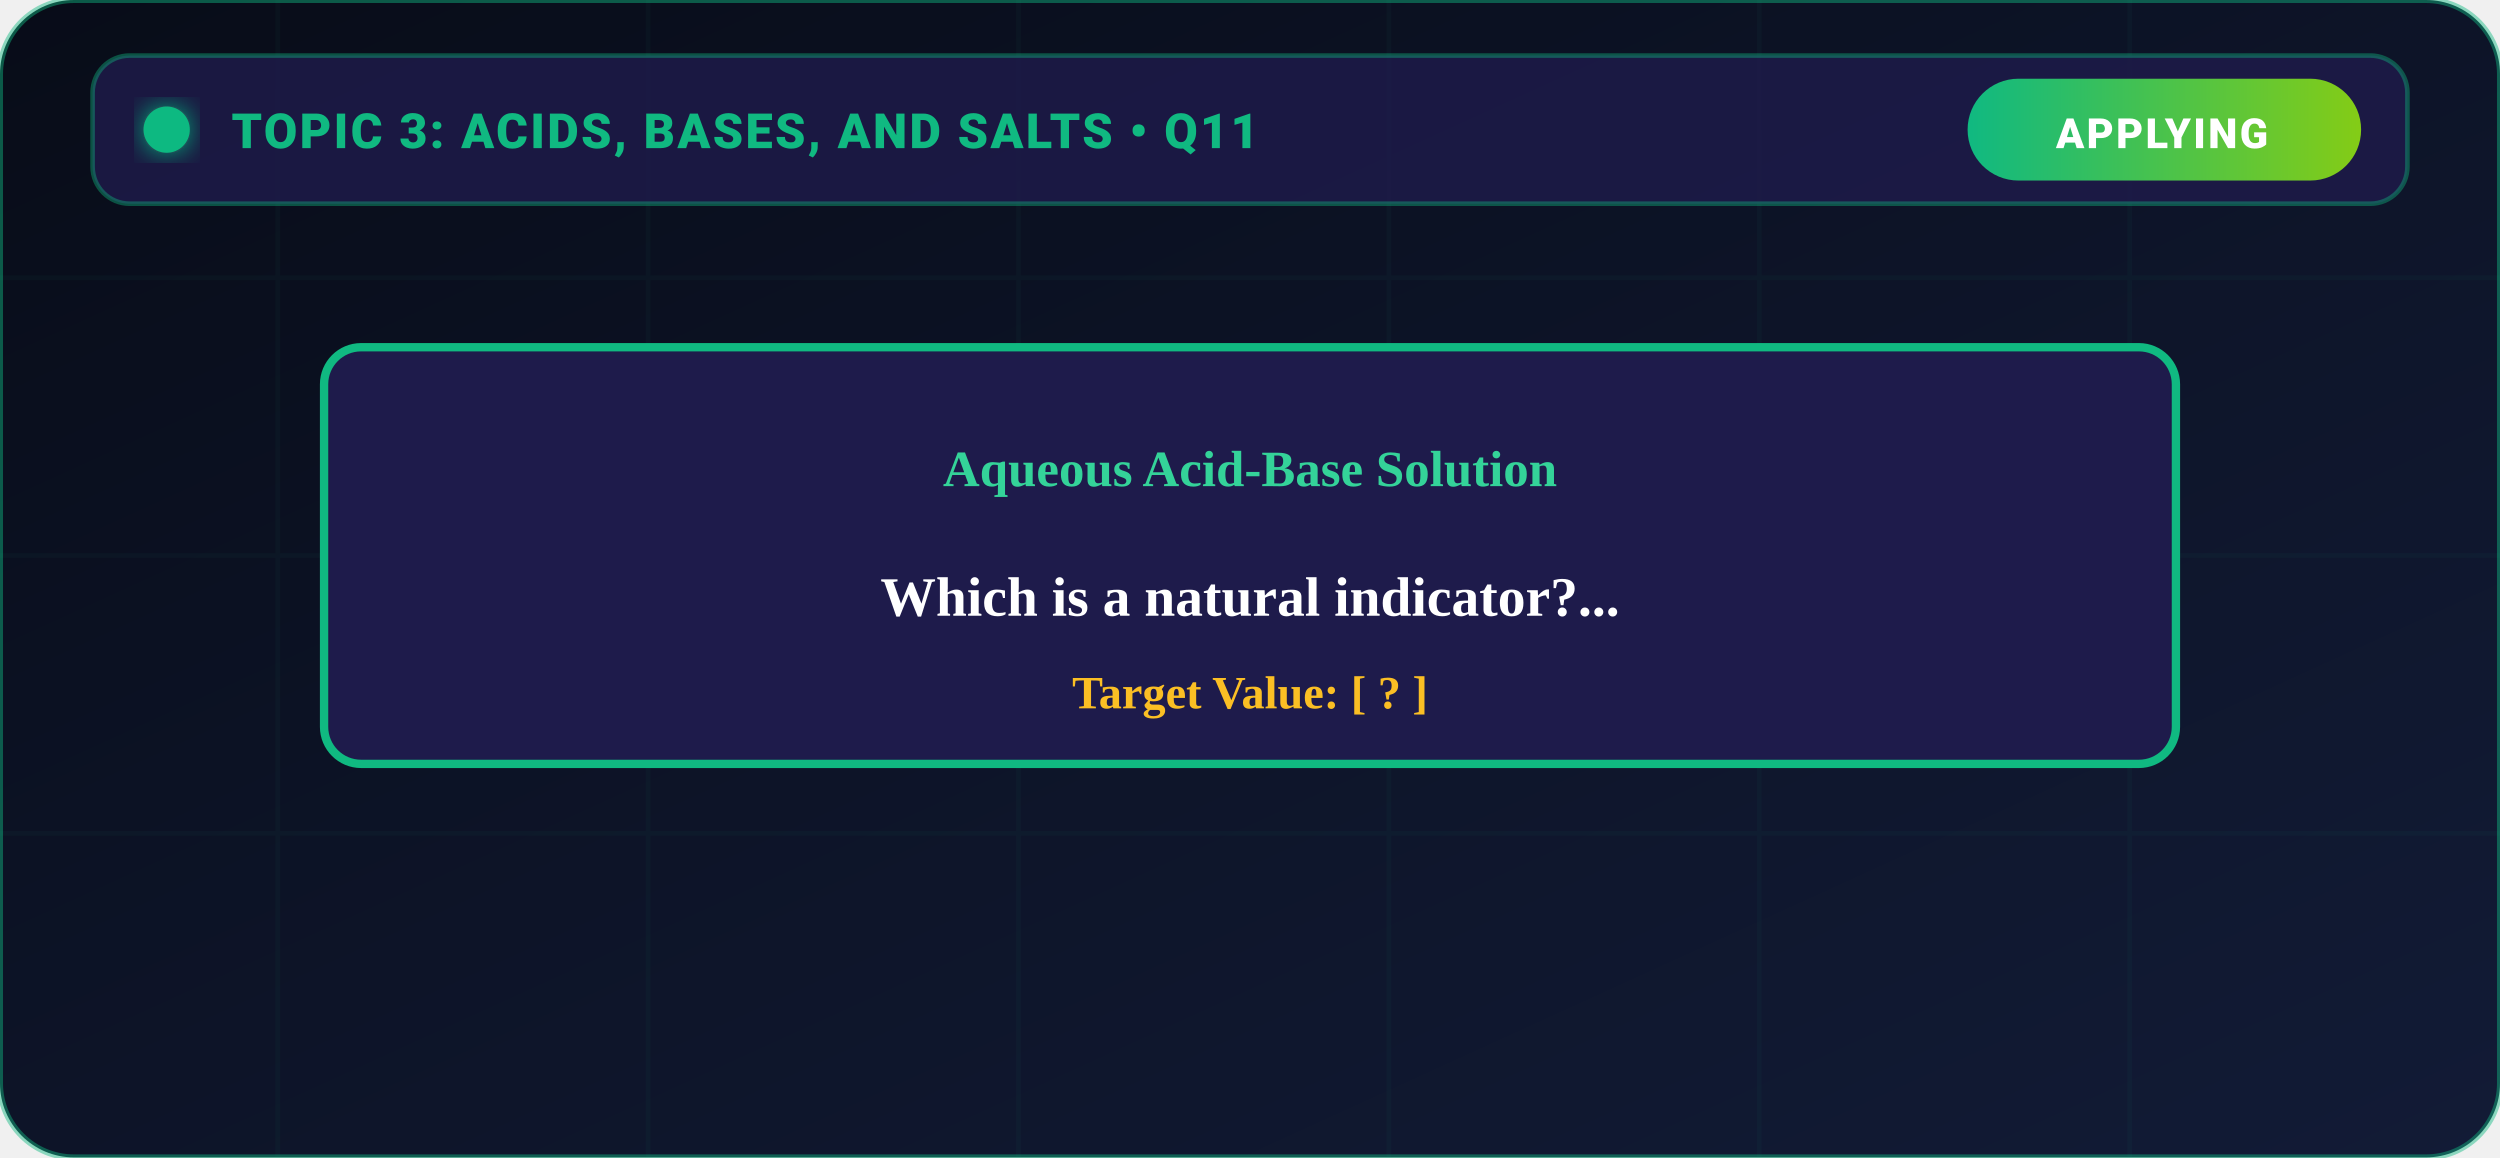
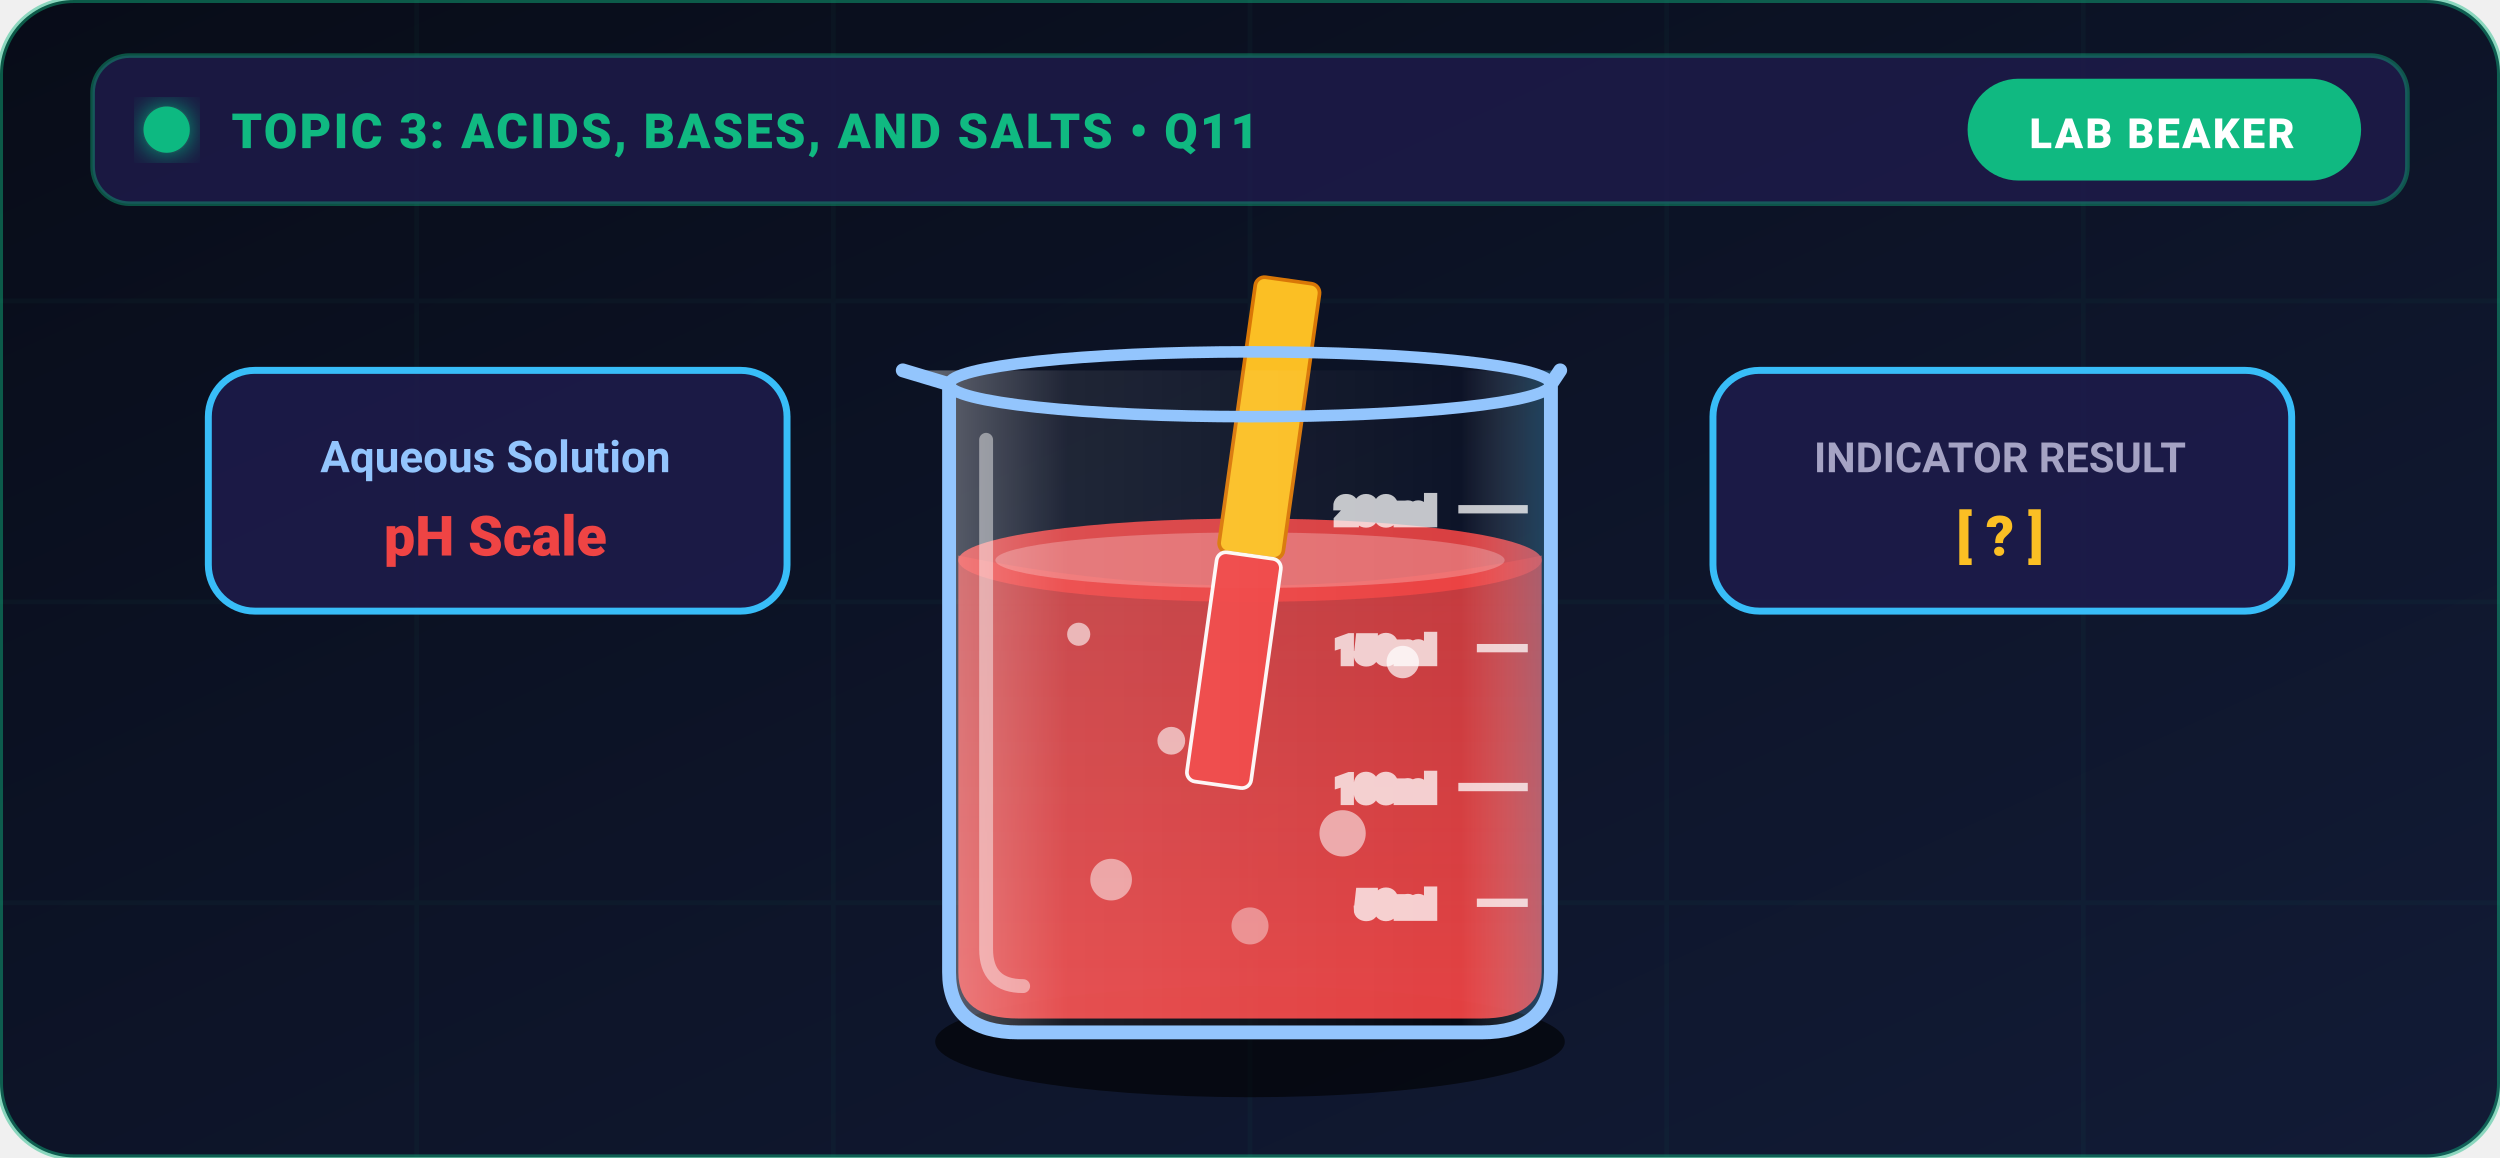
<svg xmlns="http://www.w3.org/2000/svg" viewBox="0 0 540 250" width="100%" height="100%">
  <defs>
-     <linearGradient id="bgGrad_t3_11" x1="0%" y1="0%" x2="100%" y2="100%">
+     <linearGradient id="bg_t3_11" x1="0%" y1="0%" x2="100%" y2="100%">
      <stop offset="0%" stop-color="#080c18" />
      <stop offset="50%" stop-color="#0d1428" />
      <stop offset="100%" stop-color="#121b36" />
-     </linearGradient>
-     <linearGradient id="primaryGrad_t3_11" x1="0%" y1="0%" x2="100%" y2="0%">
-       <stop offset="0%" stop-color="#10b981" />
-       <stop offset="100%" stop-color="#84cc16" />
    </linearGradient>
    <filter id="glow_t3_11" x="-20%" y="-20%" width="140%" height="140%">
      <feGaussianBlur stdDeviation="3" result="blur" />
      <feComposite in="SourceGraphic" in2="blur" operator="over" />
    </filter>
  </defs>
-   <rect width="540" height="250" rx="16" fill="url(#bgGrad_t3_11)" stroke="#10b981" stroke-width="1.3" stroke-opacity="0.45" />
+   <rect width="540" height="250" rx="16" fill="url(#bg_t3_11)" stroke="#10b981" stroke-width="1.3" stroke-opacity="0.45" />
  <g opacity="0.04" stroke="#10b981" stroke-width="1">
-     <line x1="60" y1="0" x2="60" y2="250" />
-     <line x1="140" y1="0" x2="140" y2="250" />
-     <line x1="220" y1="0" x2="220" y2="250" />
-     <line x1="300" y1="0" x2="300" y2="250" />
-     <line x1="380" y1="0" x2="380" y2="250" />
-     <line x1="460" y1="0" x2="460" y2="250" />
-     <line x1="0" y1="60" x2="540" y2="60" />
-     <line x1="0" y1="120" x2="540" y2="120" />
-     <line x1="0" y1="180" x2="540" y2="180" />
+     <line x1="90" y1="0" x2="90" y2="250" />
+     <line x1="180" y1="0" x2="180" y2="250" />
+     <line x1="270" y1="0" x2="270" y2="250" />
+     <line x1="360" y1="0" x2="360" y2="250" />
+     <line x1="450" y1="0" x2="450" y2="250" />
+     <line x1="0" y1="65" x2="540" y2="65" />
+     <line x1="0" y1="130" x2="540" y2="130" />
+     <line x1="0" y1="195" x2="540" y2="195" />
  </g>
  <rect x="20" y="12" width="500" height="32" rx="8" fill="#1e1b4b" fill-opacity="0.8" stroke="#10b981" stroke-width="1" stroke-opacity="0.4" />
  <circle cx="36" cy="28" r="5" fill="#10b981" filter="url(#glow_t3_11)" />
  <text x="50" y="32" fill="#10b981" font-family="'Segoe UI', Roboto, sans-serif" font-size="10.5" font-weight="900" letter-spacing="0.5">TOPIC 3: ACIDS, BASES, AND SALTS • Q11</text>
-   <rect x="425" y="17" width="85" height="22" rx="11" fill="url(#primaryGrad_t3_11)" />
-   <text x="467" y="32" fill="#ffffff" font-family="'Segoe UI', Roboto, sans-serif" font-size="9" font-weight="900" text-anchor="middle" letter-spacing="0.5">APPLYING</text>
-   <g transform="translate(0, 10)">
-     <g transform="translate(70, 65)">
-       <rect x="0" y="0" width="400" height="90" rx="8" fill="#1e1b4b" stroke="#10b981" stroke-width="1.8" />
-       <text x="200" y="30" fill="#34d399" font-size="11" font-weight="bold" text-anchor="middle">Aqueous Acid-Base Solution</text>
-       <text x="200" y="58" fill="#ffffff" font-size="12" font-weight="bold" text-anchor="middle">Which is a natural indicator?...</text>
-       <text x="200" y="78" fill="#fbbf24" font-size="10" font-weight="bold" text-anchor="middle">Target Value: [ ? ]</text>
+   <rect x="425" y="17" width="85" height="22" rx="11" fill="#10b981" />
+   <text x="467" y="32" fill="#ffffff" font-family="'Segoe UI', Roboto, sans-serif" font-size="9" font-weight="900" text-anchor="middle" letter-spacing="0.5">LAB BEAKER</text>
+   <defs>
+     <linearGradient id="liq_ef4444_7469" x1="0%" y1="0%" x2="0%" y2="100%">
+       <stop offset="0%" stop-color="#ef4444" stop-opacity="0.8" />
+       <stop offset="100%" stop-color="#ef4444" stop-opacity="0.95" />
+     </linearGradient>
+     <linearGradient id="shine_ef4444_7469" x1="0%" y1="0%" x2="100%" y2="0%">
+       <stop offset="0%" stop-color="#ffffff" stop-opacity="0.4" />
+       <stop offset="25%" stop-color="#ffffff" stop-opacity="0.08" />
+       <stop offset="85%" stop-color="#ffffff" stop-opacity="0.0" />
+       <stop offset="100%" stop-color="#38bdf8" stop-opacity="0.3" />
+     </linearGradient>
+   </defs>
+   <g transform="translate(195, 45)">
+     <ellipse cx="75" cy="180" rx="68" ry="12" fill="#000000" opacity="0.6" />
+     <path d="M 12 75 Q 75 88 138 75 L 138 165 Q 138 175 125 175 L 25 175 Q 12 175 12 165 Z" fill="url(#liq_ef4444_7469)" />
+     <ellipse cx="75" cy="76" rx="63" ry="9" fill="#ef4444" opacity="0.9" />
+     <ellipse cx="75" cy="76" rx="55" ry="6" fill="#ffffff" opacity="0.25" />
+     <circle cx="45" cy="145" r="4.5" fill="#ffffff" opacity="0.5" />
+     <circle cx="58" cy="115" r="3" fill="#ffffff" opacity="0.6" />
+     <circle cx="95" cy="135" r="5" fill="#ffffff" opacity="0.55" />
+     <circle cx="108" cy="98" r="3.5" fill="#ffffff" opacity="0.7" />
+     <circle cx="75" cy="155" r="4" fill="#ffffff" opacity="0.4" />
+     <circle cx="38" cy="92" r="2.5" fill="#ffffff" opacity="0.6" />
+     <g transform="rotate(8 75 75)">
+       <rect x="68" y="15" width="14" height="60" rx="2" fill="#fbbf24" stroke="#d97706" stroke-width="0.8" />
+       <rect x="68" y="75" width="14" height="50" rx="2" fill="#ef4444" stroke="#ffffff" stroke-width="0.8" opacity="0.95" />
    </g>
+     <path d="M 0 35 L 10 38 L 10 165 Q 10 178 25 178 L 125 178 Q 140 178 140 165 L 140 38 L 142 35" fill="url(#shine_ef4444_7469)" stroke="#93c5fd" stroke-width="3" stroke-linecap="round" stroke-linejoin="round" />
+     <ellipse cx="75" cy="38" rx="65" ry="7" fill="none" stroke="#93c5fd" stroke-width="2.5" />
+     <g stroke="#ffffff" stroke-width="1.8" opacity="0.75" font-family="'Segoe UI', Roboto, sans-serif" font-size="7.5" fill="#ffffff" font-weight="bold">
+       <line x1="120" y1="65" x2="135" y2="65" />
+       <text x="115" y="68" text-anchor="end">200ml</text>
+       <line x1="124" y1="95" x2="135" y2="95" />
+       <text x="115" y="98" text-anchor="end">150ml</text>
+       <line x1="120" y1="125" x2="135" y2="125" />
+       <text x="115" y="128" text-anchor="end">100ml</text>
+       <line x1="124" y1="150" x2="135" y2="150" />
+       <text x="115" y="153" text-anchor="end">50ml</text>
+     </g>
+     <path d="M 18 50 L 18 160 Q 18 168 26 168" fill="none" stroke="#ffffff" stroke-width="3" stroke-linecap="round" opacity="0.45" />
+   </g>
+   <g transform="translate(45, 80)">
+     <rect x="0" y="0" width="125" height="52" rx="10" fill="#1e1b4b" fill-opacity="0.85" stroke="#38bdf8" stroke-width="1.5" />
+     <text x="62" y="22" fill="#93c5fd" font-family="'Segoe UI', Roboto, sans-serif" font-size="9.5" font-weight="bold" text-anchor="middle">Aqueous Solution</text>
+     <text x="62" y="40" fill="#ef4444" font-family="'Segoe UI', Roboto, sans-serif" font-size="12" font-weight="900" text-anchor="middle">pH Scale</text>
+   </g>
+   <g transform="translate(370, 80)">
+     <rect x="0" y="0" width="125" height="52" rx="10" fill="#1e1b4b" fill-opacity="0.85" stroke="#38bdf8" stroke-width="1.5" />
+     <text x="62" y="22" fill="#a5a3c4" font-family="'Segoe UI', Roboto, sans-serif" font-size="9" font-weight="bold" text-anchor="middle">INDICATOR RESULT</text>
+     <text x="62" y="40" fill="#fbbf24" font-family="'Segoe UI', Roboto, sans-serif" font-size="12" font-weight="900" text-anchor="middle">[ ? ]</text>
  </g>
</svg>
